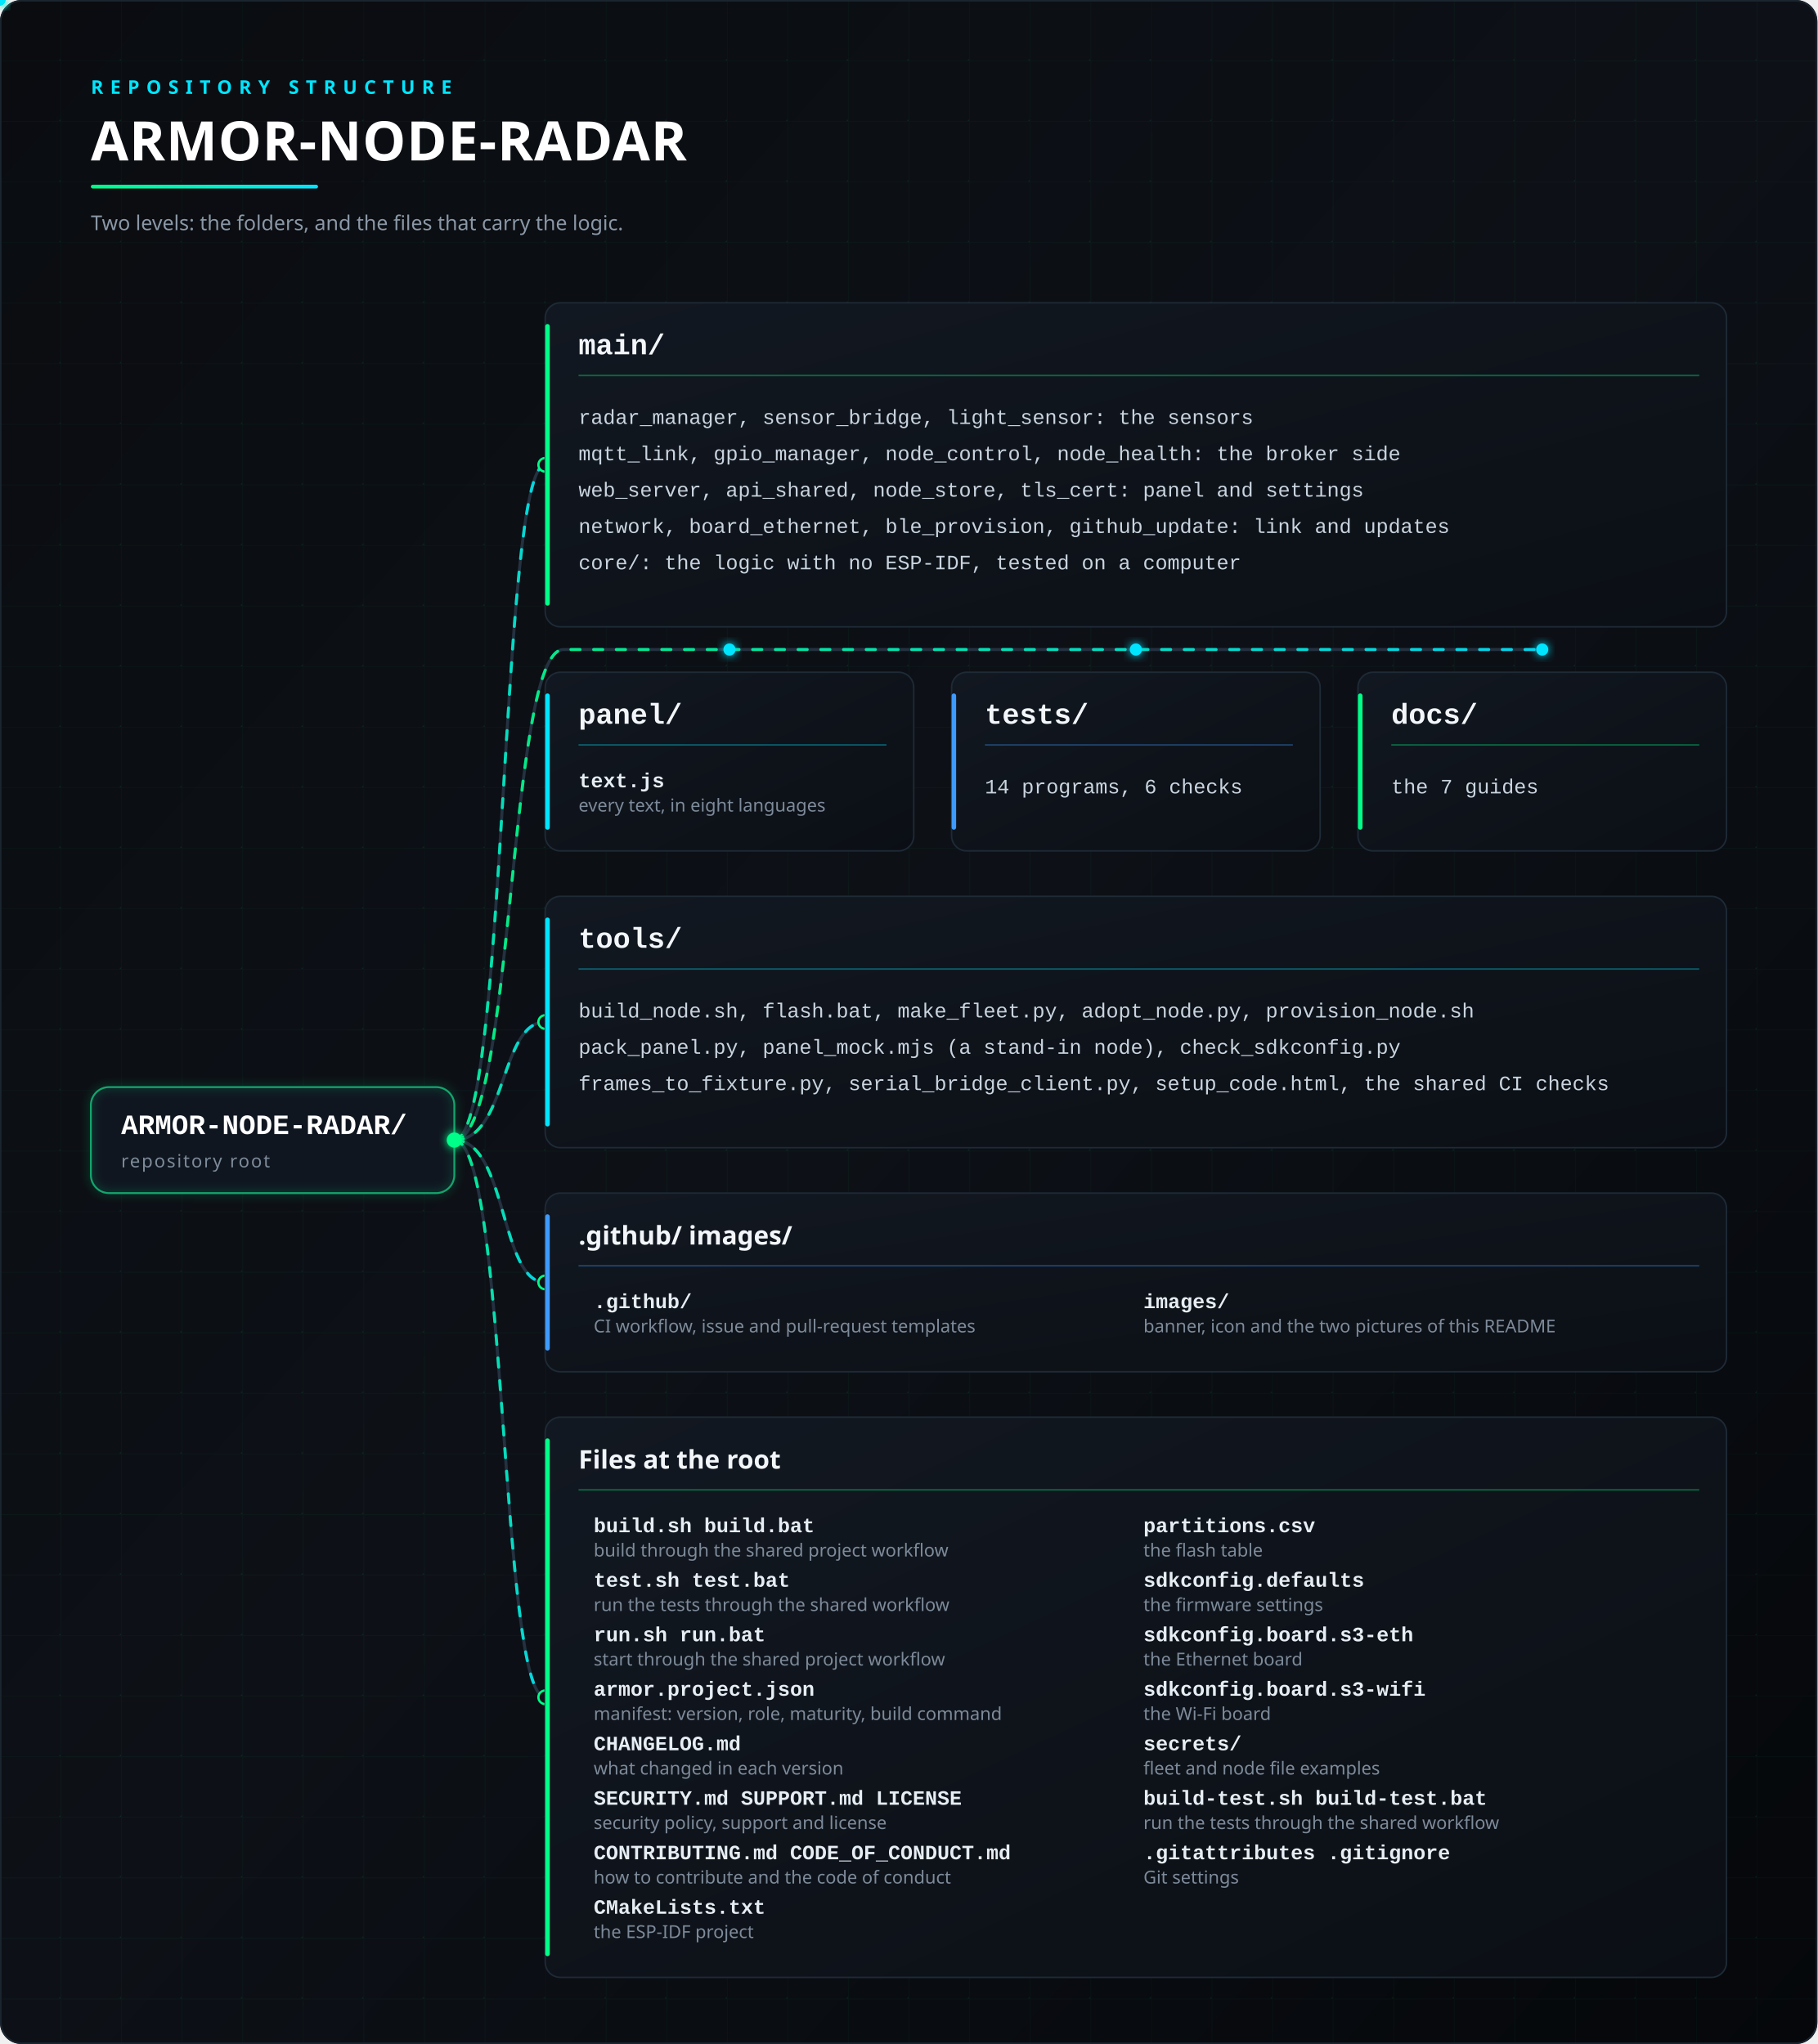
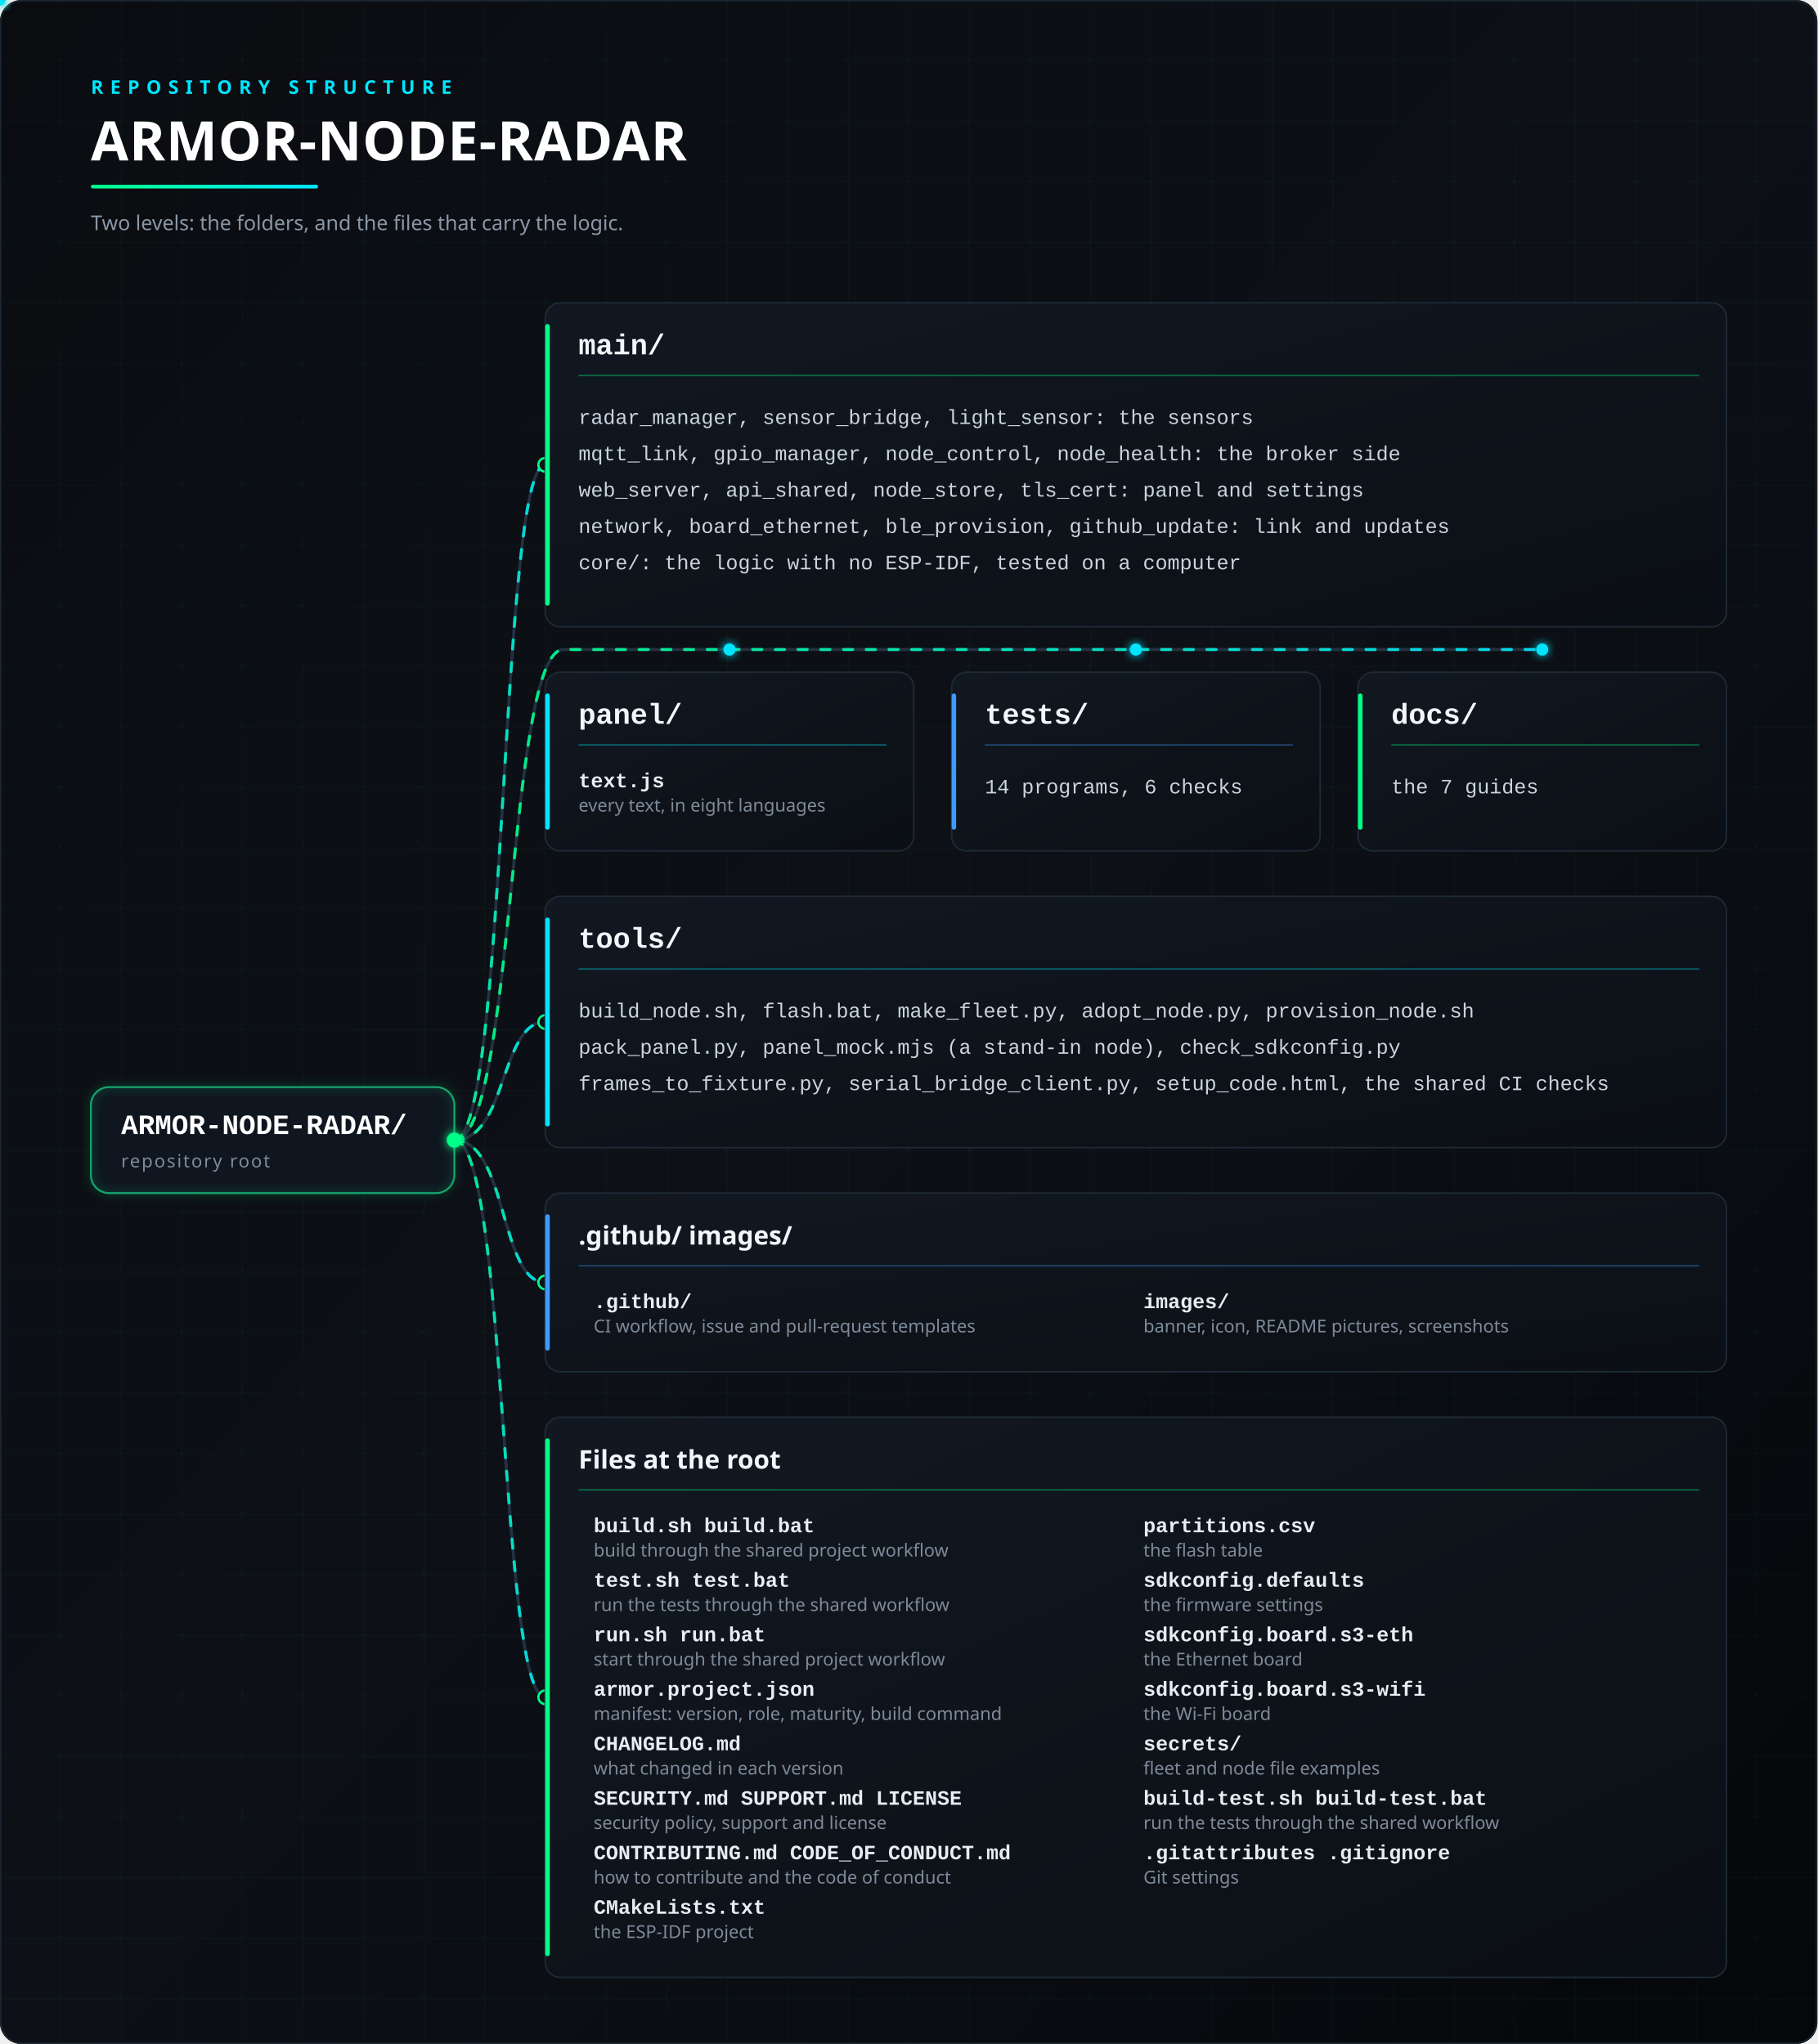
<svg xmlns="http://www.w3.org/2000/svg" viewBox="0 0 1200 1350" width="100%" role="img" aria-labelledby="t d">
  <defs>
    <linearGradient id="bg" x1="0" y1="0" x2="1" y2="1">
      <stop offset="0" stop-color="#0A0C10" />
      <stop offset="0.5" stop-color="#0D1117" />
      <stop offset="1" stop-color="#05070A" />
    </linearGradient>
    <linearGradient id="card" x1="0" y1="0" x2="1" y2="1">
      <stop offset="0" stop-color="#121821" />
      <stop offset="1" stop-color="#0B0F15" />
    </linearGradient>
    <linearGradient id="line" x1="0" y1="0" x2="1" y2="0">
      <stop offset="0" stop-color="#00FF88" />
      <stop offset="1" stop-color="#00E5FF" />
    </linearGradient>
    <filter id="glow" x="-50%" y="-50%" width="200%" height="200%">
      <feGaussianBlur stdDeviation="3" result="b" />
      <feMerge>
        <feMergeNode in="b" />
        <feMergeNode in="SourceGraphic" />
      </feMerge>
    </filter>
    <pattern id="grid" width="40" height="40" patternUnits="userSpaceOnUse">
      <path d="M40 0H0V40" fill="none" stroke="#00FF88" stroke-opacity="0.035" />
      <circle cx="40" cy="40" r="1" fill="#00FF88" fill-opacity="0.09" />
    </pattern>
  </defs>
  <rect width="1200" height="1350" rx="14" fill="url(#bg)" />
  <rect width="1200" height="1350" rx="14" fill="url(#grid)" />
  <rect x="0.5" y="0.5" width="1199" height="1349" rx="14" fill="none" stroke="#1B2530" />
  <text x="60" y="62" font-family="'Segoe UI','Noto Sans','Noto Sans CJK SC','Microsoft YaHei','Yu Gothic','Helvetica Neue',Helvetica,Arial,sans-serif" font-size="12.5" font-weight="600" fill="#00E5FF" text-anchor="start" letter-spacing="4.5">REPOSITORY STRUCTURE</text>
  <text x="60" y="106" font-family="'Segoe UI','Noto Sans','Noto Sans CJK SC','Microsoft YaHei','Yu Gothic','Helvetica Neue',Helvetica,Arial,sans-serif" font-size="36" font-weight="700" fill="#FFFFFF" text-anchor="start" letter-spacing="0.5">ARMOR-NODE-RADAR</text>
  <rect x="60" y="122" width="150" height="2.5" rx="1.25" fill="url(#line)">
    <animate attributeName="width" values="40;150;150" keyTimes="0;0.4;1" dur="3s" repeatCount="indefinite" />
  </rect>
  <text x="60" y="152" font-family="'Segoe UI','Noto Sans','Noto Sans CJK SC','Microsoft YaHei','Yu Gothic','Helvetica Neue',Helvetica,Arial,sans-serif" font-size="13.5" font-weight="400" fill="#8A97A6" text-anchor="start">Two levels: the folders, and the files that carry the logic.</text>
  <path id="c0" d="M300,753 C335,753 330,307 360,307" fill="none" stroke="#243140" stroke-width="2" />
  <path d="M300,753 C335,753 330,307 360,307" fill="none" stroke="url(#line)" stroke-width="2" stroke-linecap="round" stroke-dasharray="6 9" opacity="0.9">
    <animate attributeName="stroke-dashoffset" from="0" to="-30" dur="1.6s" repeatCount="indefinite" />
  </path>
  <circle cx="360" cy="307" r="4.5" fill="#0D1117" stroke="#00FF88" stroke-width="1.5" />
  <path id="c1" d="M300,753 C340,753 335,429 372,429 H1018.33" fill="none" stroke="#243140" stroke-width="2" />
  <path d="M300,753 C340,753 335,429 372,429 H1018.33" fill="none" stroke="url(#line)" stroke-width="2" stroke-linecap="round" stroke-dasharray="6 9" opacity="0.9">
    <animate attributeName="stroke-dashoffset" from="0" to="-30" dur="1.6s" repeatCount="indefinite" />
  </path>
  <path d="M481.667,429 V444" stroke="url(#line)" stroke-width="2" fill="none" />
  <circle cx="481.667" cy="429" r="4" fill="#00E5FF" filter="url(#glow)" />
  <path d="M750,429 V444" stroke="url(#line)" stroke-width="2" fill="none" />
  <circle cx="750" cy="429" r="4" fill="#00E5FF" filter="url(#glow)" />
  <path d="M1018.33,429 V444" stroke="url(#line)" stroke-width="2" fill="none" />
  <circle cx="1018.33" cy="429" r="4" fill="#00E5FF" filter="url(#glow)" />
  <path id="c2" d="M300,753 C335,753 330,675 360,675" fill="none" stroke="#243140" stroke-width="2" />
  <path d="M300,753 C335,753 330,675 360,675" fill="none" stroke="url(#line)" stroke-width="2" stroke-linecap="round" stroke-dasharray="6 9" opacity="0.9">
    <animate attributeName="stroke-dashoffset" from="0" to="-30" dur="1.6s" repeatCount="indefinite" />
  </path>
  <circle cx="360" cy="675" r="4.5" fill="#0D1117" stroke="#00FF88" stroke-width="1.5" />
  <path id="c3" d="M300,753 C335,753 330,847 360,847" fill="none" stroke="#243140" stroke-width="2" />
  <path d="M300,753 C335,753 330,847 360,847" fill="none" stroke="url(#line)" stroke-width="2" stroke-linecap="round" stroke-dasharray="6 9" opacity="0.9">
    <animate attributeName="stroke-dashoffset" from="0" to="-30" dur="1.6s" repeatCount="indefinite" />
  </path>
  <circle cx="360" cy="847" r="4.5" fill="#0D1117" stroke="#00FF88" stroke-width="1.5" />
  <path id="c4" d="M300,753 C335,753 330,1121 360,1121" fill="none" stroke="#243140" stroke-width="2" />
  <path d="M300,753 C335,753 330,1121 360,1121" fill="none" stroke="url(#line)" stroke-width="2" stroke-linecap="round" stroke-dasharray="6 9" opacity="0.9">
    <animate attributeName="stroke-dashoffset" from="0" to="-30" dur="1.6s" repeatCount="indefinite" />
  </path>
  <circle cx="360" cy="1121" r="4.5" fill="#0D1117" stroke="#00FF88" stroke-width="1.5" />
  <circle r="3.5" fill="#00FF88" filter="url(#glow)">
    <animateMotion dur="3.4s" repeatCount="indefinite">
      <mpath href="#c0" />
    </animateMotion>
  </circle>
  <circle r="3.5" fill="#00E5FF" filter="url(#glow)">
    <animateMotion dur="4.2s" repeatCount="indefinite">
      <mpath href="#c1" />
    </animateMotion>
  </circle>
  <circle r="3.5" fill="#3D9BFF" filter="url(#glow)">
    <animateMotion dur="5.0s" repeatCount="indefinite">
      <mpath href="#c2" />
    </animateMotion>
  </circle>
  <circle r="3.5" fill="#00FF88" filter="url(#glow)">
    <animateMotion dur="5.8s" repeatCount="indefinite">
      <mpath href="#c3" />
    </animateMotion>
  </circle>
  <circle r="3.5" fill="#00E5FF" filter="url(#glow)">
    <animateMotion dur="6.6s" repeatCount="indefinite">
      <mpath href="#c4" />
    </animateMotion>
  </circle>
  <rect x="60" y="718" width="240" height="70" rx="12" fill="#0F1620" stroke="#2A3A4C" stroke-width="1.2" />
  <rect x="60" y="718" width="240" height="70" rx="12" fill="none" stroke="#00FF88" stroke-opacity="0.5" stroke-width="1.2" filter="url(#glow)">
    <animate attributeName="stroke-opacity" values="0.15;0.6;0.15" dur="3.6s" repeatCount="indefinite" />
  </rect>
  <text x="80" y="749" font-family="'JetBrains Mono','Cascadia Code','SFMono-Regular',Consolas,'Liberation Mono',monospace" font-size="18.5" font-weight="700" fill="#FFFFFF" text-anchor="start">ARMOR-NODE-RADAR/</text>
  <text x="80" y="771" font-family="'Segoe UI','Noto Sans','Noto Sans CJK SC','Microsoft YaHei','Yu Gothic','Helvetica Neue',Helvetica,Arial,sans-serif" font-size="12" font-weight="400" fill="#7D8A99" text-anchor="start" letter-spacing="1">repository root</text>
  <circle cx="300" cy="753" r="5" fill="#00FF88" filter="url(#glow)" />
  <rect x="360" y="200" width="780" height="214" rx="10" fill="url(#card)" stroke="#1E2A36" stroke-width="1" />
  <rect x="360" y="214" width="3" height="186" rx="1.5" fill="#00FF88">
    <animate attributeName="opacity" values="0.55;1;0.55" dur="4s" begin="0s" repeatCount="indefinite" />
  </rect>
  <text x="382" y="234" font-family="'JetBrains Mono','Cascadia Code','SFMono-Regular',Consolas,'Liberation Mono',monospace" font-size="19" font-weight="700" fill="#F2F6FA" text-anchor="start">main/</text>
  <line x1="382" y1="248" x2="1122" y2="248" stroke="#00FF88" stroke-opacity="0.35" stroke-width="1" />
  <text x="382" y="280" font-family="'JetBrains Mono','Cascadia Code','SFMono-Regular',Consolas,'Liberation Mono',monospace" font-size="13.5" font-weight="400" fill="#C9D4DF" text-anchor="start">radar_manager, sensor_bridge, light_sensor: the sensors</text>
  <text x="382" y="304" font-family="'JetBrains Mono','Cascadia Code','SFMono-Regular',Consolas,'Liberation Mono',monospace" font-size="13.5" font-weight="400" fill="#C9D4DF" text-anchor="start">mqtt_link, gpio_manager, node_control, node_health: the broker side</text>
  <text x="382" y="328" font-family="'JetBrains Mono','Cascadia Code','SFMono-Regular',Consolas,'Liberation Mono',monospace" font-size="13.5" font-weight="400" fill="#C9D4DF" text-anchor="start">web_server, api_shared, node_store, tls_cert: panel and settings</text>
  <text x="382" y="352" font-family="'JetBrains Mono','Cascadia Code','SFMono-Regular',Consolas,'Liberation Mono',monospace" font-size="13.5" font-weight="400" fill="#C9D4DF" text-anchor="start">network, board_ethernet, ble_provision, github_update: link and updates</text>
  <text x="382" y="376" font-family="'JetBrains Mono','Cascadia Code','SFMono-Regular',Consolas,'Liberation Mono',monospace" font-size="13.5" font-weight="400" fill="#C9D4DF" text-anchor="start">core/: the logic with no ESP-IDF, tested on a computer</text>
  <rect x="360" y="444" width="243.333" height="118" rx="10" fill="url(#card)" stroke="#1E2A36" stroke-width="1" />
  <rect x="360" y="458" width="3" height="90" rx="1.5" fill="#00E5FF">
    <animate attributeName="opacity" values="0.55;1;0.55" dur="4s" begin="0.6s" repeatCount="indefinite" />
  </rect>
  <text x="382" y="478" font-family="'JetBrains Mono','Cascadia Code','SFMono-Regular',Consolas,'Liberation Mono',monospace" font-size="19" font-weight="700" fill="#F2F6FA" text-anchor="start">panel/</text>
  <line x1="382" y1="492" x2="585.333" y2="492" stroke="#00E5FF" stroke-opacity="0.35" stroke-width="1" />
  <text x="382" y="520" font-family="'JetBrains Mono','Cascadia Code','SFMono-Regular',Consolas,'Liberation Mono',monospace" font-size="13.5" font-weight="600" fill="#E6EDF3" text-anchor="start">text.js</text>
  <text x="382" y="536" font-family="'Segoe UI','Noto Sans','Noto Sans CJK SC','Microsoft YaHei','Yu Gothic','Helvetica Neue',Helvetica,Arial,sans-serif" font-size="11.8" font-weight="400" fill="#7D8A99" text-anchor="start">every text, in eight languages</text>
  <rect x="628.333" y="444" width="243.333" height="118" rx="10" fill="url(#card)" stroke="#1E2A36" stroke-width="1" />
  <rect x="628.333" y="458" width="3" height="90" rx="1.5" fill="#3D9BFF">
    <animate attributeName="opacity" values="0.55;1;0.55" dur="4s" begin="1.2s" repeatCount="indefinite" />
  </rect>
  <text x="650.333" y="478" font-family="'JetBrains Mono','Cascadia Code','SFMono-Regular',Consolas,'Liberation Mono',monospace" font-size="19" font-weight="700" fill="#F2F6FA" text-anchor="start">tests/</text>
  <line x1="650.333" y1="492" x2="853.667" y2="492" stroke="#3D9BFF" stroke-opacity="0.35" stroke-width="1" />
  <text x="650.333" y="524" font-family="'JetBrains Mono','Cascadia Code','SFMono-Regular',Consolas,'Liberation Mono',monospace" font-size="13.5" font-weight="400" fill="#C9D4DF" text-anchor="start">14 programs, 6 checks</text>
  <rect x="896.667" y="444" width="243.333" height="118" rx="10" fill="url(#card)" stroke="#1E2A36" stroke-width="1" />
  <rect x="896.667" y="458" width="3" height="90" rx="1.5" fill="#00FF88">
    <animate attributeName="opacity" values="0.55;1;0.55" dur="4s" begin="1.8s" repeatCount="indefinite" />
  </rect>
  <text x="918.667" y="478" font-family="'JetBrains Mono','Cascadia Code','SFMono-Regular',Consolas,'Liberation Mono',monospace" font-size="19" font-weight="700" fill="#F2F6FA" text-anchor="start">docs/</text>
  <line x1="918.667" y1="492" x2="1122" y2="492" stroke="#00FF88" stroke-opacity="0.35" stroke-width="1" />
  <text x="918.667" y="524" font-family="'JetBrains Mono','Cascadia Code','SFMono-Regular',Consolas,'Liberation Mono',monospace" font-size="13.5" font-weight="400" fill="#C9D4DF" text-anchor="start">the 7 guides</text>
  <rect x="360" y="592" width="780" height="166" rx="10" fill="url(#card)" stroke="#1E2A36" stroke-width="1" />
  <rect x="360" y="606" width="3" height="138" rx="1.5" fill="#00E5FF">
    <animate attributeName="opacity" values="0.55;1;0.55" dur="4s" begin="2.4s" repeatCount="indefinite" />
  </rect>
  <text x="382" y="626" font-family="'JetBrains Mono','Cascadia Code','SFMono-Regular',Consolas,'Liberation Mono',monospace" font-size="19" font-weight="700" fill="#F2F6FA" text-anchor="start">tools/</text>
  <line x1="382" y1="640" x2="1122" y2="640" stroke="#00E5FF" stroke-opacity="0.35" stroke-width="1" />
  <text x="382" y="672" font-family="'JetBrains Mono','Cascadia Code','SFMono-Regular',Consolas,'Liberation Mono',monospace" font-size="13.5" font-weight="400" fill="#C9D4DF" text-anchor="start">build_node.sh, flash.bat, make_fleet.py, adopt_node.py, provision_node.sh</text>
  <text x="382" y="696" font-family="'JetBrains Mono','Cascadia Code','SFMono-Regular',Consolas,'Liberation Mono',monospace" font-size="13.5" font-weight="400" fill="#C9D4DF" text-anchor="start">pack_panel.py, panel_mock.mjs (a stand-in node), check_sdkconfig.py</text>
  <text x="382" y="720" font-family="'JetBrains Mono','Cascadia Code','SFMono-Regular',Consolas,'Liberation Mono',monospace" font-size="13.5" font-weight="400" fill="#C9D4DF" text-anchor="start">frames_to_fixture.py, serial_bridge_client.py, setup_code.html, the shared CI checks</text>
  <rect x="360" y="788" width="780" height="118" rx="10" fill="url(#card)" stroke="#1E2A36" stroke-width="1" />
  <rect x="360" y="802" width="3" height="90" rx="1.5" fill="#3D9BFF">
    <animate attributeName="opacity" values="0.55;1;0.55" dur="4s" begin="3s" repeatCount="indefinite" />
  </rect>
  <text x="382" y="822" font-family="'Segoe UI','Noto Sans','Noto Sans CJK SC','Microsoft YaHei','Yu Gothic','Helvetica Neue',Helvetica,Arial,sans-serif" font-size="17" font-weight="700" fill="#F2F6FA" text-anchor="start">.github/ images/</text>
  <line x1="382" y1="836" x2="1122" y2="836" stroke="#3D9BFF" stroke-opacity="0.35" stroke-width="1" />
  <text x="392" y="864" font-family="'JetBrains Mono','Cascadia Code','SFMono-Regular',Consolas,'Liberation Mono',monospace" font-size="13.5" font-weight="600" fill="#E6EDF3" text-anchor="start">.github/</text>
  <text x="392" y="880" font-family="'Segoe UI','Noto Sans','Noto Sans CJK SC','Microsoft YaHei','Yu Gothic','Helvetica Neue',Helvetica,Arial,sans-serif" font-size="11.8" font-weight="400" fill="#7D8A99" text-anchor="start">CI workflow, issue and pull-request templates</text>
  <text x="755" y="864" font-family="'JetBrains Mono','Cascadia Code','SFMono-Regular',Consolas,'Liberation Mono',monospace" font-size="13.5" font-weight="600" fill="#E6EDF3" text-anchor="start">images/</text>
-   <text x="755" y="880" font-family="'Segoe UI','Noto Sans','Noto Sans CJK SC','Microsoft YaHei','Yu Gothic','Helvetica Neue',Helvetica,Arial,sans-serif" font-size="11.8" font-weight="400" fill="#7D8A99" text-anchor="start">banner, icon and the two pictures of this README</text>
+   <text x="755" y="880" font-family="'Segoe UI','Noto Sans','Noto Sans CJK SC','Microsoft YaHei','Yu Gothic','Helvetica Neue',Helvetica,Arial,sans-serif" font-size="11.8" font-weight="400" fill="#7D8A99" text-anchor="start">banner, icon, README pictures, screenshots</text>
  <rect x="360" y="936" width="780" height="370" rx="10" fill="url(#card)" stroke="#1E2A36" stroke-width="1" />
  <rect x="360" y="950" width="3" height="342" rx="1.5" fill="#00FF88">
    <animate attributeName="opacity" values="0.55;1;0.55" dur="4s" begin="3.6s" repeatCount="indefinite" />
  </rect>
  <text x="382" y="970" font-family="'Segoe UI','Noto Sans','Noto Sans CJK SC','Microsoft YaHei','Yu Gothic','Helvetica Neue',Helvetica,Arial,sans-serif" font-size="17" font-weight="700" fill="#F2F6FA" text-anchor="start">Files at the root</text>
  <line x1="382" y1="984" x2="1122" y2="984" stroke="#00FF88" stroke-opacity="0.35" stroke-width="1" />
  <text x="392" y="1012" font-family="'JetBrains Mono','Cascadia Code','SFMono-Regular',Consolas,'Liberation Mono',monospace" font-size="13.5" font-weight="600" fill="#E6EDF3" text-anchor="start">build.sh  build.bat</text>
  <text x="392" y="1028" font-family="'Segoe UI','Noto Sans','Noto Sans CJK SC','Microsoft YaHei','Yu Gothic','Helvetica Neue',Helvetica,Arial,sans-serif" font-size="11.8" font-weight="400" fill="#7D8A99" text-anchor="start">build through the shared project workflow</text>
  <text x="392" y="1048" font-family="'JetBrains Mono','Cascadia Code','SFMono-Regular',Consolas,'Liberation Mono',monospace" font-size="13.5" font-weight="600" fill="#E6EDF3" text-anchor="start">test.sh  test.bat</text>
  <text x="392" y="1064" font-family="'Segoe UI','Noto Sans','Noto Sans CJK SC','Microsoft YaHei','Yu Gothic','Helvetica Neue',Helvetica,Arial,sans-serif" font-size="11.8" font-weight="400" fill="#7D8A99" text-anchor="start">run the tests through the shared workflow</text>
  <text x="392" y="1084" font-family="'JetBrains Mono','Cascadia Code','SFMono-Regular',Consolas,'Liberation Mono',monospace" font-size="13.5" font-weight="600" fill="#E6EDF3" text-anchor="start">run.sh  run.bat</text>
  <text x="392" y="1100" font-family="'Segoe UI','Noto Sans','Noto Sans CJK SC','Microsoft YaHei','Yu Gothic','Helvetica Neue',Helvetica,Arial,sans-serif" font-size="11.8" font-weight="400" fill="#7D8A99" text-anchor="start">start through the shared project workflow</text>
  <text x="392" y="1120" font-family="'JetBrains Mono','Cascadia Code','SFMono-Regular',Consolas,'Liberation Mono',monospace" font-size="13.5" font-weight="600" fill="#E6EDF3" text-anchor="start">armor.project.json</text>
  <text x="392" y="1136" font-family="'Segoe UI','Noto Sans','Noto Sans CJK SC','Microsoft YaHei','Yu Gothic','Helvetica Neue',Helvetica,Arial,sans-serif" font-size="11.8" font-weight="400" fill="#7D8A99" text-anchor="start">manifest: version, role, maturity, build command</text>
  <text x="392" y="1156" font-family="'JetBrains Mono','Cascadia Code','SFMono-Regular',Consolas,'Liberation Mono',monospace" font-size="13.5" font-weight="600" fill="#E6EDF3" text-anchor="start">CHANGELOG.md</text>
  <text x="392" y="1172" font-family="'Segoe UI','Noto Sans','Noto Sans CJK SC','Microsoft YaHei','Yu Gothic','Helvetica Neue',Helvetica,Arial,sans-serif" font-size="11.8" font-weight="400" fill="#7D8A99" text-anchor="start">what changed in each version</text>
  <text x="392" y="1192" font-family="'JetBrains Mono','Cascadia Code','SFMono-Regular',Consolas,'Liberation Mono',monospace" font-size="13.5" font-weight="600" fill="#E6EDF3" text-anchor="start">SECURITY.md  SUPPORT.md  LICENSE</text>
  <text x="392" y="1208" font-family="'Segoe UI','Noto Sans','Noto Sans CJK SC','Microsoft YaHei','Yu Gothic','Helvetica Neue',Helvetica,Arial,sans-serif" font-size="11.8" font-weight="400" fill="#7D8A99" text-anchor="start">security policy, support and license</text>
  <text x="392" y="1228" font-family="'JetBrains Mono','Cascadia Code','SFMono-Regular',Consolas,'Liberation Mono',monospace" font-size="13.5" font-weight="600" fill="#E6EDF3" text-anchor="start">CONTRIBUTING.md  CODE_OF_CONDUCT.md</text>
  <text x="392" y="1244" font-family="'Segoe UI','Noto Sans','Noto Sans CJK SC','Microsoft YaHei','Yu Gothic','Helvetica Neue',Helvetica,Arial,sans-serif" font-size="11.8" font-weight="400" fill="#7D8A99" text-anchor="start">how to contribute and the code of conduct</text>
  <text x="392" y="1264" font-family="'JetBrains Mono','Cascadia Code','SFMono-Regular',Consolas,'Liberation Mono',monospace" font-size="13.5" font-weight="600" fill="#E6EDF3" text-anchor="start">CMakeLists.txt</text>
  <text x="392" y="1280" font-family="'Segoe UI','Noto Sans','Noto Sans CJK SC','Microsoft YaHei','Yu Gothic','Helvetica Neue',Helvetica,Arial,sans-serif" font-size="11.8" font-weight="400" fill="#7D8A99" text-anchor="start">the ESP-IDF project</text>
  <text x="755" y="1012" font-family="'JetBrains Mono','Cascadia Code','SFMono-Regular',Consolas,'Liberation Mono',monospace" font-size="13.5" font-weight="600" fill="#E6EDF3" text-anchor="start">partitions.csv</text>
  <text x="755" y="1028" font-family="'Segoe UI','Noto Sans','Noto Sans CJK SC','Microsoft YaHei','Yu Gothic','Helvetica Neue',Helvetica,Arial,sans-serif" font-size="11.8" font-weight="400" fill="#7D8A99" text-anchor="start">the flash table</text>
  <text x="755" y="1048" font-family="'JetBrains Mono','Cascadia Code','SFMono-Regular',Consolas,'Liberation Mono',monospace" font-size="13.5" font-weight="600" fill="#E6EDF3" text-anchor="start">sdkconfig.defaults</text>
  <text x="755" y="1064" font-family="'Segoe UI','Noto Sans','Noto Sans CJK SC','Microsoft YaHei','Yu Gothic','Helvetica Neue',Helvetica,Arial,sans-serif" font-size="11.8" font-weight="400" fill="#7D8A99" text-anchor="start">the firmware settings</text>
  <text x="755" y="1084" font-family="'JetBrains Mono','Cascadia Code','SFMono-Regular',Consolas,'Liberation Mono',monospace" font-size="13.5" font-weight="600" fill="#E6EDF3" text-anchor="start">sdkconfig.board.s3-eth</text>
  <text x="755" y="1100" font-family="'Segoe UI','Noto Sans','Noto Sans CJK SC','Microsoft YaHei','Yu Gothic','Helvetica Neue',Helvetica,Arial,sans-serif" font-size="11.8" font-weight="400" fill="#7D8A99" text-anchor="start">the Ethernet board</text>
  <text x="755" y="1120" font-family="'JetBrains Mono','Cascadia Code','SFMono-Regular',Consolas,'Liberation Mono',monospace" font-size="13.5" font-weight="600" fill="#E6EDF3" text-anchor="start">sdkconfig.board.s3-wifi</text>
  <text x="755" y="1136" font-family="'Segoe UI','Noto Sans','Noto Sans CJK SC','Microsoft YaHei','Yu Gothic','Helvetica Neue',Helvetica,Arial,sans-serif" font-size="11.8" font-weight="400" fill="#7D8A99" text-anchor="start">the Wi-Fi board</text>
  <text x="755" y="1156" font-family="'JetBrains Mono','Cascadia Code','SFMono-Regular',Consolas,'Liberation Mono',monospace" font-size="13.5" font-weight="600" fill="#E6EDF3" text-anchor="start">secrets/</text>
  <text x="755" y="1172" font-family="'Segoe UI','Noto Sans','Noto Sans CJK SC','Microsoft YaHei','Yu Gothic','Helvetica Neue',Helvetica,Arial,sans-serif" font-size="11.8" font-weight="400" fill="#7D8A99" text-anchor="start">fleet and node file examples</text>
  <text x="755" y="1192" font-family="'JetBrains Mono','Cascadia Code','SFMono-Regular',Consolas,'Liberation Mono',monospace" font-size="13.5" font-weight="600" fill="#E6EDF3" text-anchor="start">build-test.sh  build-test.bat</text>
  <text x="755" y="1208" font-family="'Segoe UI','Noto Sans','Noto Sans CJK SC','Microsoft YaHei','Yu Gothic','Helvetica Neue',Helvetica,Arial,sans-serif" font-size="11.8" font-weight="400" fill="#7D8A99" text-anchor="start">run the tests through the shared workflow</text>
  <text x="755" y="1228" font-family="'JetBrains Mono','Cascadia Code','SFMono-Regular',Consolas,'Liberation Mono',monospace" font-size="13.5" font-weight="600" fill="#E6EDF3" text-anchor="start">.gitattributes  .gitignore</text>
  <text x="755" y="1244" font-family="'Segoe UI','Noto Sans','Noto Sans CJK SC','Microsoft YaHei','Yu Gothic','Helvetica Neue',Helvetica,Arial,sans-serif" font-size="11.8" font-weight="400" fill="#7D8A99" text-anchor="start">Git settings</text>
</svg>
